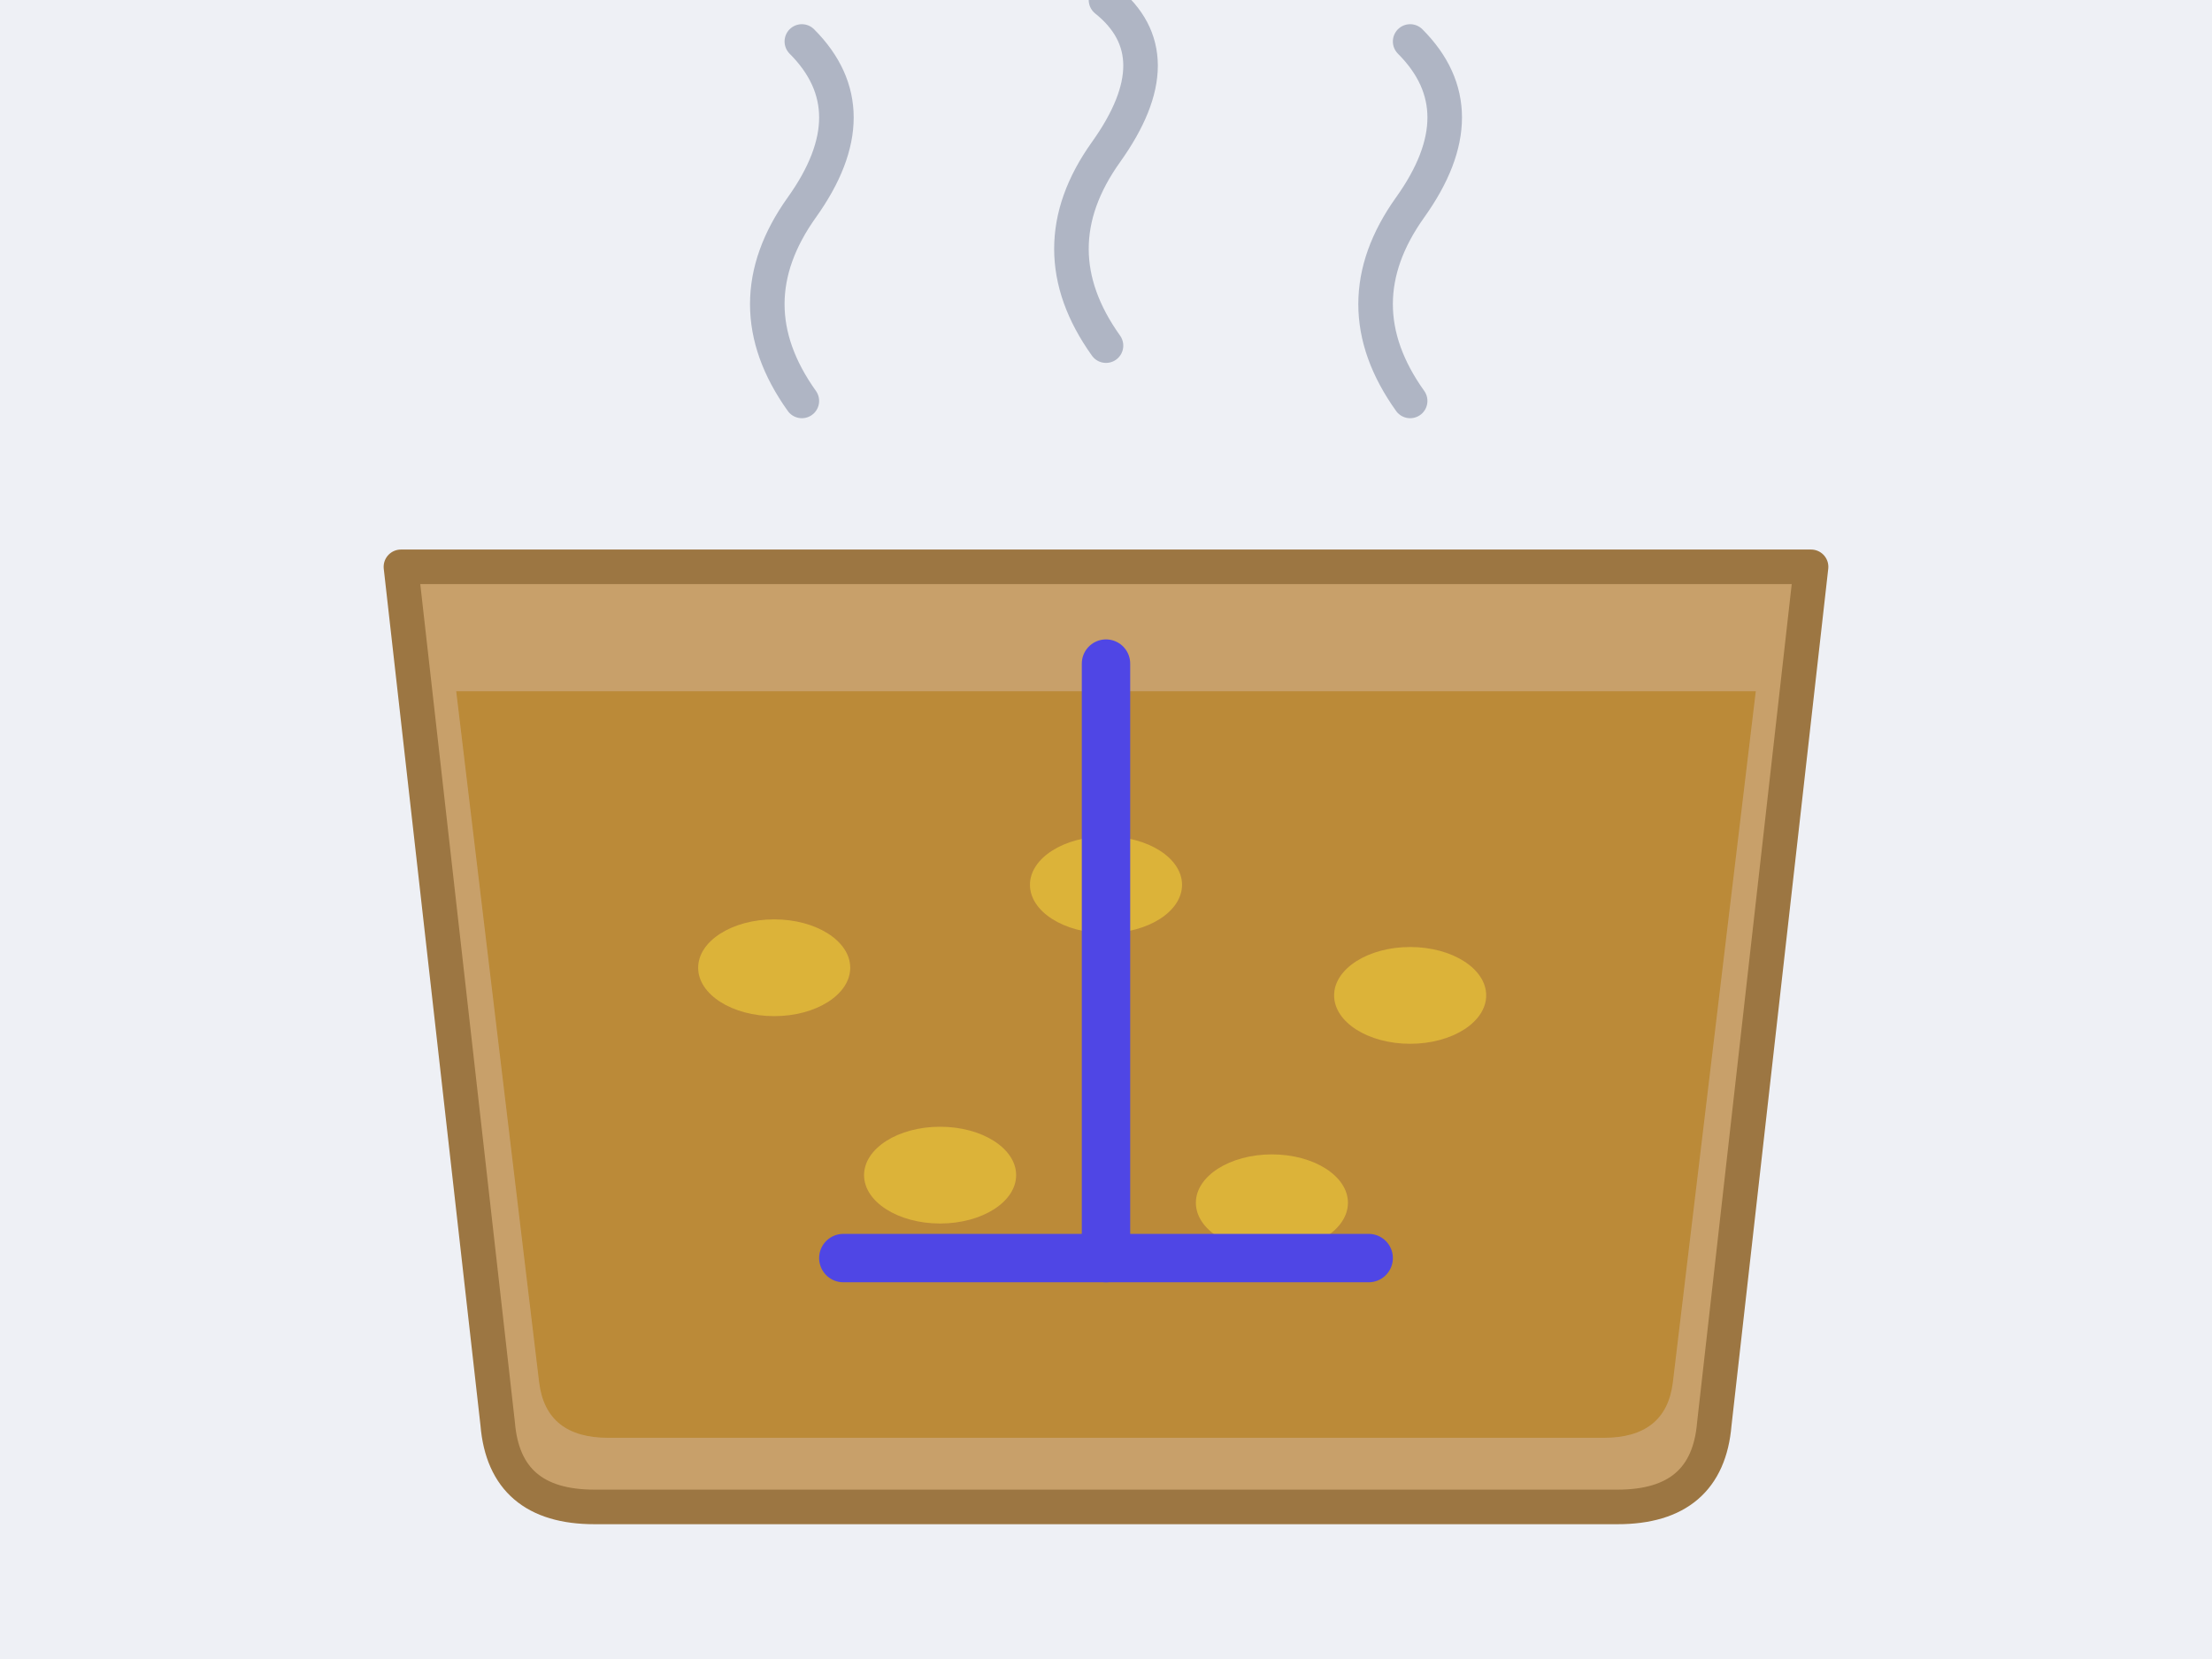
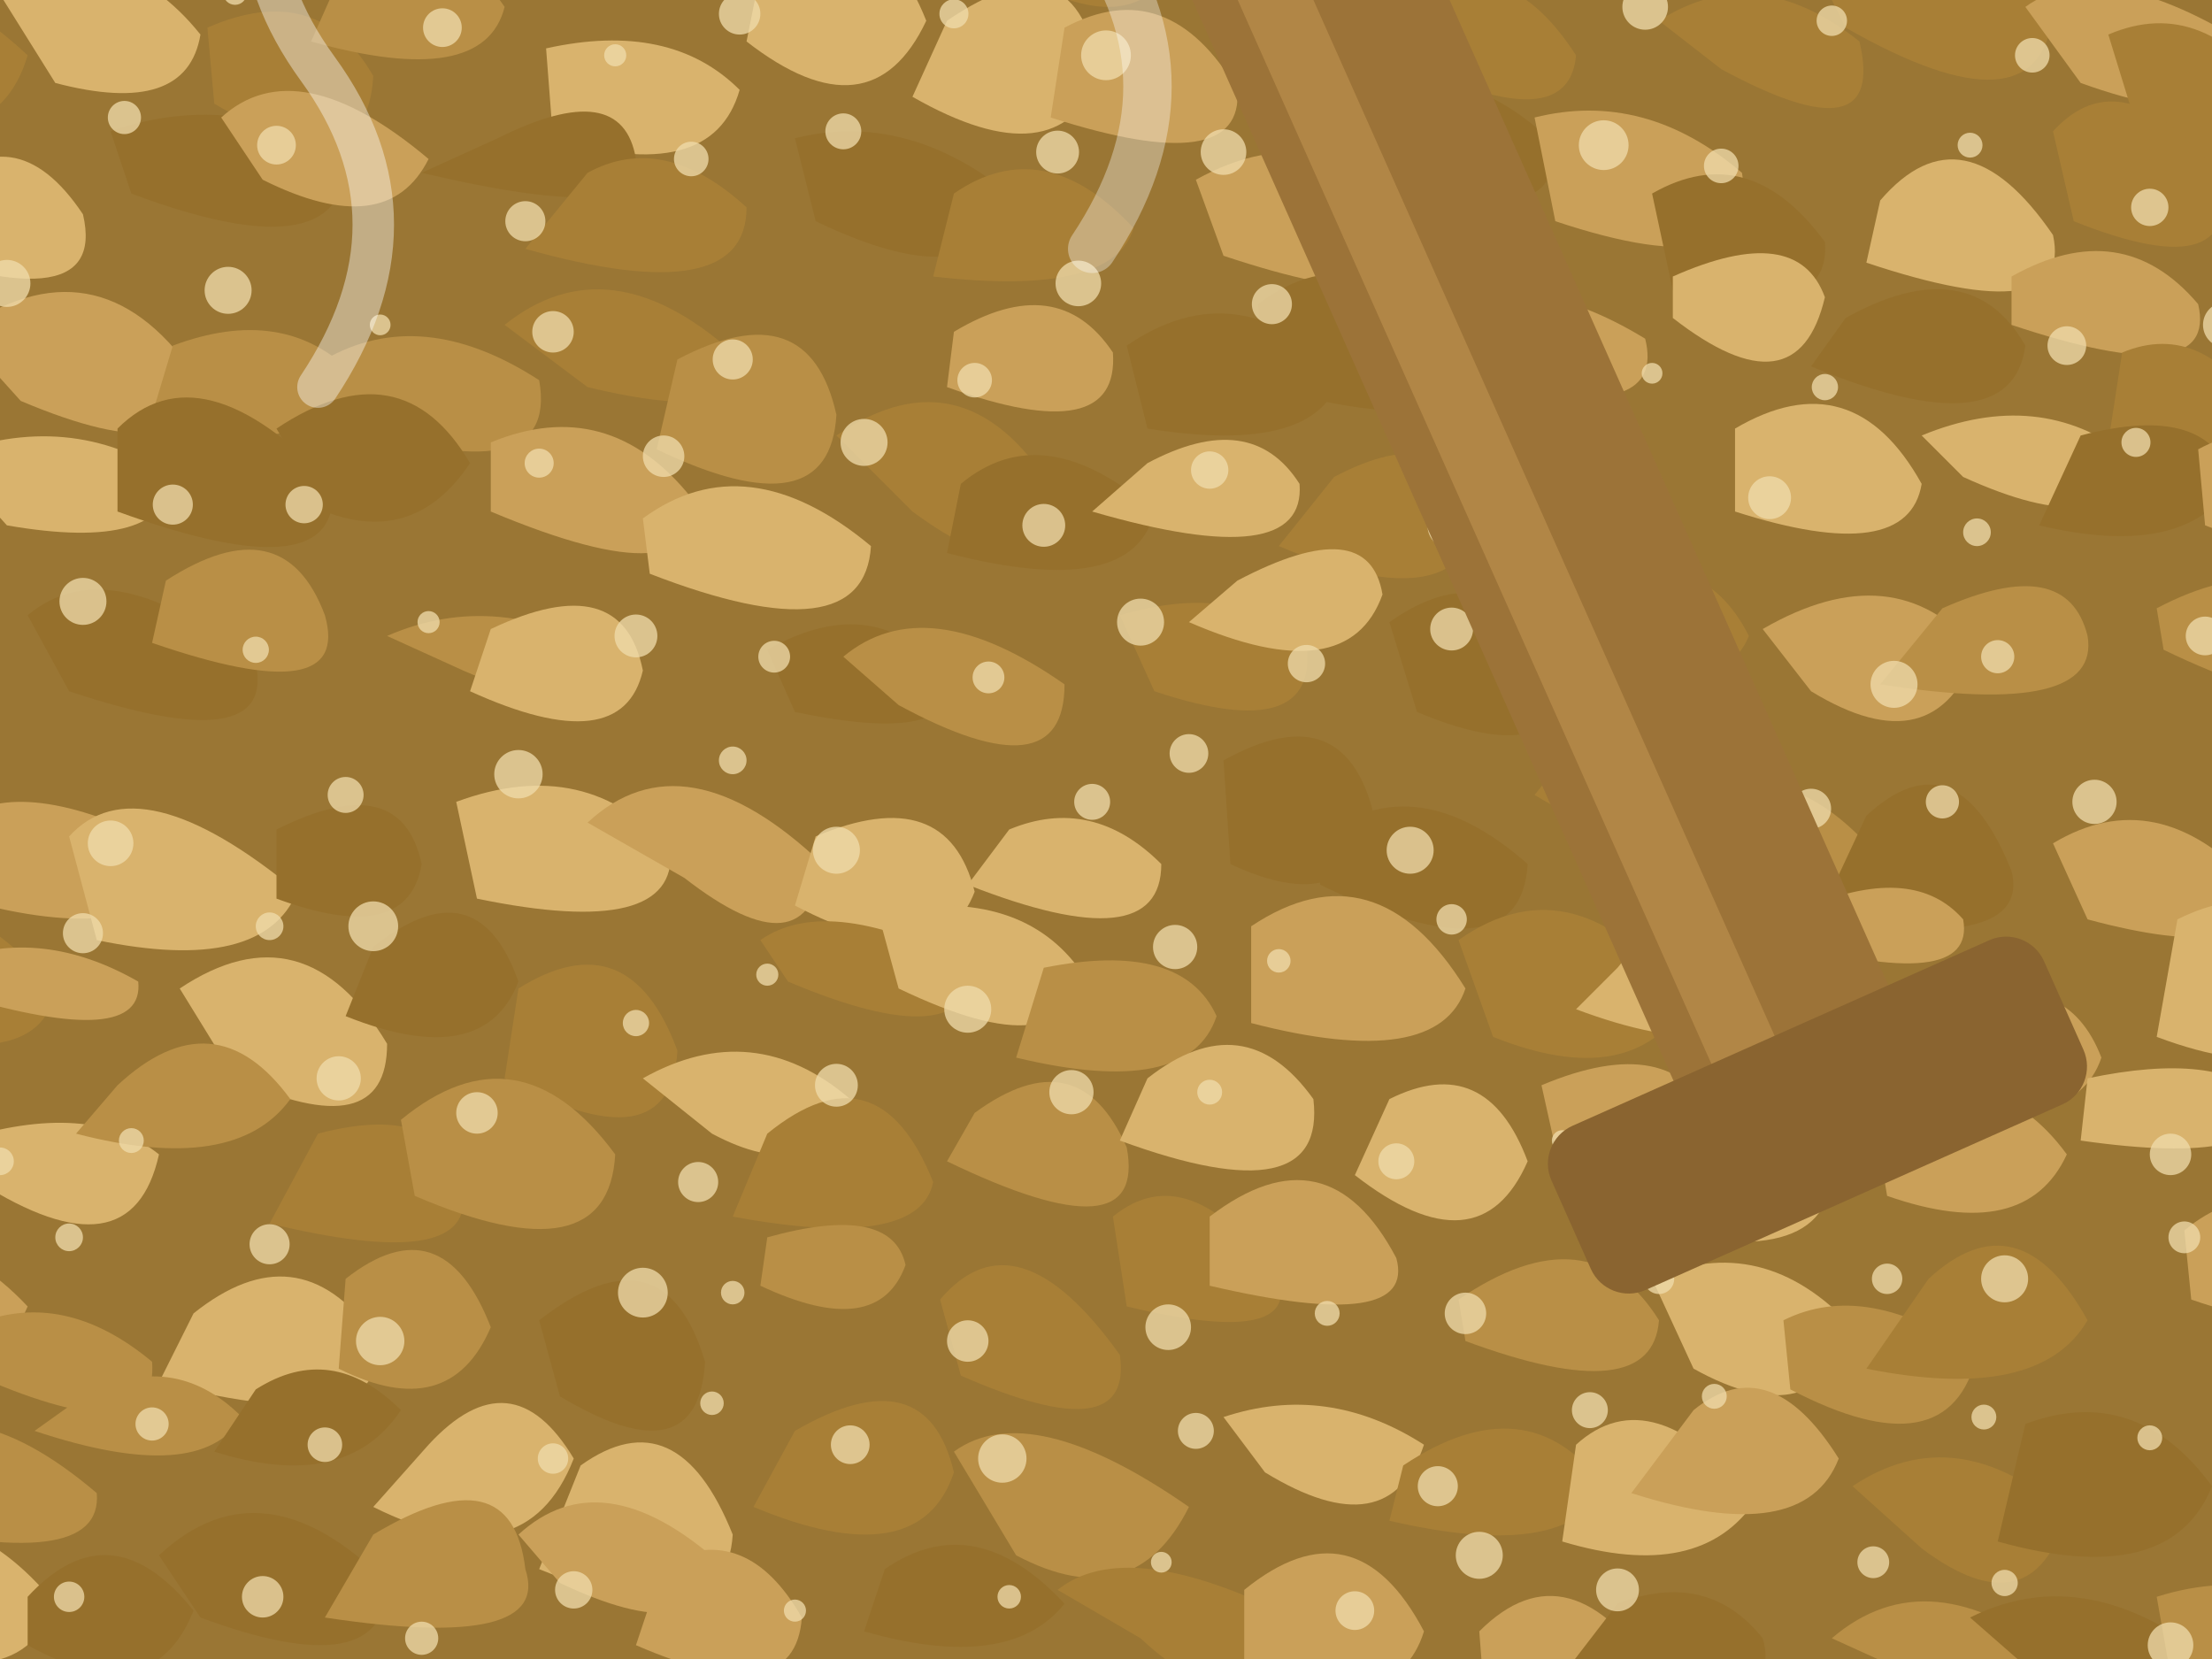
- <svg xmlns="http://www.w3.org/2000/svg" viewBox="0 0 320 240" role="img" aria-label="Ground malt stirred into hot water in a tun, with steam rising and a paddle turning">
-   <rect width="320" height="240" fill="#eef0f5" />
-   <g stroke="#9aa2b4" stroke-width="5" stroke-linecap="round" fill="none" opacity=".75">
-     <path d="M116 58 Q106 44 116 30 Q126 16 116 6" />
-     <path d="M160 50 Q150 36 160 22 Q170 8 160 0" />
-     <path d="M204 58 Q194 44 204 30 Q214 16 204 6" />
+ <svg xmlns="http://www.w3.org/2000/svg" viewBox="0 0 320 240" role="img" aria-label="The surface of hot mash filling the frame, a thick porridge of ground malt and water with a wooden paddle resting in it and steam lifting off">
+   <rect width="320" height="240" fill="#9a7634" />
+   <path d="M-16 -21 q10 -4 32 10 q-5 12 -21 3 Z" fill="#b98f46" />
+   <path d="M18 -23 q19 -9 22 7 q-8 15 -25 5 Z" fill="#caa059" />
+   <path d="M36 -18 q14 -13 33 2 q-1 11 -30 7 Z" fill="#a87f36" />
+   <path d="M62 -31 q14 -10 21 4 q-4 13 -26 5 Z" fill="#a87f36" />
+   <path d="M88 -29 q13 -12 28 6 q-4 11 -29 6 Z" fill="#96702c" />
+   <path d="M113 -19 q10 -6 23 5 q2 17 -30 8 Z" fill="#a87f36" />
+   <path d="M149 -15 q15 -9 22 7 q-5 15 -23 5 Z" fill="#a87f36" />
+   <path d="M166 -22 q13 -9 32 6 q4 13 -25 6 Z" fill="#96702c" />
+   <path d="M203 -16 q17 -13 26 5 q-4 17 -22 5 Z" fill="#96702c" />
+   <path d="M222 -25 q15 -11 21 6 q-0 12 -29 5 Z" fill="#a87f36" />
+   <path d="M251 -21 q18 -10 26 9 q-4 15 -27 6 Z" fill="#b98f46" />
+   <path d="M277 -27 q12 -7 31 7 q3 13 -25 5 Z" fill="#caa059" />
+   <path d="M301 -29 q16 -9 30 4 q-0 11 -32 7 Z" fill="#a87f36" />
+   <path d="M319 -23 q17 -13 31 7 q0 18 -26 2 Z" fill="#b98f46" />
+   <path d="M-28 -2 q16 -5 32 10 q-5 17 -30 7 Z" fill="#a87f36" />
+   <path d="M-2 -4 q19 -6 31 9 q-2 12 -21 7 Z" fill="#d9b36d" />
+   <path d="M30 4 q16 -7 24 7 q-1 17 -23 4 Z" fill="#a87f36" />
+   <path d="M49 -3 q16 -8 24 4 q-3 12 -28 5 Z" fill="#b98f46" />
+   <path d="M79 7 q18 -4 28 6 q-4 14 -27 7 Z" fill="#d9b36d" />
+   <path d="M110 -4 q16 -13 24 7 q-8 17 -26 3 Z" fill="#d9b36d" />
+   <path d="M137 3 q19 -13 22 8 q-6 15 -27 3 Z" fill="#d9b36d" />
+   <path d="M154 4 q15 -8 25 9 q1 13 -27 4 Z" fill="#caa059" />
+   <path d="M181 2 q16 -13 25 8 q-1 12 -22 7 Z" fill="#a87f36" />
+   <path d="M203 1 q14 -10 25 7 q-1 11 -20 3 Z" fill="#a87f36" />
+   <path d="M240 3 q14 -9 29 3 q4 17 -20 4 Z" fill="#a87f36" />
+   <path d="M263 -4 q16 -13 34 6 q-2 18 -30 2 Z" fill="#a87f36" />
+   <path d="M293 1 q11 -8 33 6 q-0 14 -25 5 Z" fill="#caa059" />
+   <path d="M305 5 q14 -6 25 10 q-7 17 -21 3 Z" fill="#a87f36" />
+   <path d="M-10 28 q12 -12 22 3 q4 17 -32 3 Z" fill="#d9b36d" />
+   <path d="M16 19 q17 -6 34 3 q1 18 -31 6 Z" fill="#96702c" />
+   <path d="M32 17 q11 -10 30 6 q-6 12 -24 3 Z" fill="#caa059" />
+   <path d="M72 20 q18 -9 20 3 q3 10 -31 2 Z" fill="#96702c" />
+   <path d="M85 25 q11 -6 23 5 q0 15 -32 6 Z" fill="#a87f36" />
+   <path d="M115 20 q16 -4 31 8 q-3 16 -28 4 Z" fill="#96702c" />
+   <path d="M138 28 q13 -9 26 5 q-3 10 -29 7 Z" fill="#a87f36" />
+   <path d="M173 26 q20 -11 32 9 q2 12 -28 2 Z" fill="#caa059" />
+   <path d="M191 15 q18 -9 33 5 q4 15 -26 5 Z" fill="#96702c" />
+   <path d="M222 17 q16 -4 30 8 q3 17 -27 7 Z" fill="#caa059" />
+   <path d="M239 28 q14 -8 25 7 q1 12 -22 7 Z" fill="#96702c" />
+   <path d="M272 29 q12 -14 25 5 q3 14 -27 4 Z" fill="#d9b36d" />
+   <path d="M297 19 q10 -11 24 6 q4 17 -21 7 Z" fill="#a87f36" />
+   <path d="M325 25 q11 -8 33 4 q-3 14 -29 7 Z" fill="#96702c" />
+   <path d="M-27 39 q19 -12 23 10 q-5 15 -30 7 Z" fill="#b98f46" />
+   <path d="M-6 48 q20 -14 34 6 q1 15 -25 4 Z" fill="#caa059" />
+   <path d="M25 50 q16 -6 26 4 q-4 14 -29 6 Z" fill="#b98f46" />
+   <path d="M47 52 q14 -8 31 3 q3 17 -29 6 Z" fill="#b98f46" />
+   <path d="M73 47 q15 -12 33 4 q4 11 -21 5 Z" fill="#a87f36" />
+   <path d="M98 52 q19 -10 23 8 q-1 17 -26 5 Z" fill="#b98f46" />
+   <path d="M138 48 q15 -9 23 3 q1 14 -24 5 Z" fill="#caa059" />
+   <path d="M163 50 q16 -11 31 4 q-3 12 -28 8 Z" fill="#96702c" />
+   <path d="M182 44 q16 -12 29 9 q1 11 -28 3 Z" fill="#96702c" />
+   <path d="M206 45 q14 -7 32 4 q3 12 -20 7 Z" fill="#caa059" />
+   <path d="M242 40 q18 -8 22 3 q-4 17 -22 3 Z" fill="#d9b36d" />
+   <path d="M267 46 q18 -10 26 4 q-2 15 -31 3 Z" fill="#96702c" />
+   <path d="M291 40 q16 -9 27 4 q3 13 -27 3 Z" fill="#caa059" />
+   <path d="M307 51 q12 -5 21 10 q-3 12 -23 3 Z" fill="#a87f36" />
+   <path d="M-8 66 q18 -7 33 3 q-1 11 -24 7 Z" fill="#d9b36d" />
+   <path d="M17 62 q12 -12 31 8 q2 16 -31 4 Z" fill="#96702c" />
+   <path d="M40 62 q18 -12 28 5 q-8 12 -21 7 Z" fill="#96702c" />
+   <path d="M71 64 q17 -7 29 8 q2 15 -29 2 Z" fill="#caa059" />
+   <path d="M93 75 q15 -11 33 4 q-1 16 -32 4 Z" fill="#d9b36d" />
+   <path d="M121 63 q19 -13 32 9 q-2 16 -21 2 Z" fill="#a87f36" />
+   <path d="M139 70 q12 -10 28 4 q-3 13 -30 6 Z" fill="#96702c" />
+   <path d="M166 67 q15 -8 22 3 q1 13 -30 4 Z" fill="#d9b36d" />
+   <path d="M193 69 q17 -9 21 6 q-3 15 -29 4 Z" fill="#a87f36" />
+   <path d="M216 74 q11 -7 26 7 q-4 15 -28 4 Z" fill="#caa059" />
+   <path d="M251 62 q17 -10 27 8 q-2 12 -27 4 Z" fill="#d9b36d" />
+   <path d="M278 63 q17 -7 30 3 q-2 13 -24 3 Z" fill="#d9b36d" />
+   <path d="M301 63 q19 -5 22 7 q-7 11 -28 6 Z" fill="#96702c" />
+   <path d="M318 65 q13 -7 22 6 q-3 12 -21 5 Z" fill="#caa059" />
+   <path d="M-28 99 q19 -7 27 8 q2 15 -30 8 Z" fill="#caa059" />
+   <path d="M4 89 q12 -10 33 7 q3 14 -27 4 Z" fill="#96702c" />
+   <path d="M24 84 q17 -11 23 5 q4 14 -25 4 Z" fill="#b98f46" />
+   <path d="M56 92 q16 -7 33 3 q1 12 -22 2 Z" fill="#b98f46" />
+   <path d="M71 91 q19 -9 22 6 q-3 13 -25 3 Z" fill="#d9b36d" />
+   <path d="M111 94 q16 -9 26 4 q2 10 -22 5 Z" fill="#96702c" />
+   <path d="M122 95 q12 -10 32 4 q-0 16 -24 3 Z" fill="#b98f46" />
+   <path d="M162 89 q17 -5 27 4 q2 15 -22 7 Z" fill="#a87f36" />
+   <path d="M179 84 q19 -10 21 2 q-5 14 -28 4 Z" fill="#d9b36d" />
+   <path d="M201 90 q17 -12 26 10 q-3 11 -22 3 Z" fill="#96702c" />
+   <path d="M229 84 q17 -6 24 8 q-4 10 -26 5 Z" fill="#a87f36" />
+   <path d="M255 91 q19 -11 31 3 q-6 17 -24 6 Z" fill="#caa059" />
+   <path d="M281 88 q18 -8 21 4 q2 12 -30 7 Z" fill="#b98f46" />
+   <path d="M312 88 q19 -10 29 4 q1 16 -28 2 Z" fill="#b98f46" />
+   <path d="M-5 118 q10 -6 32 6 q-4 13 -29 7 Z" fill="#caa059" />
+   <path d="M10 121 q10 -11 33 8 q-5 12 -29 7 Z" fill="#d9b36d" />
+   <path d="M40 120 q18 -9 21 5 q-2 12 -21 5 Z" fill="#96702c" />
+   <path d="M66 116 q19 -7 31 7 q1 13 -28 7 Z" fill="#d9b36d" />
+   <path d="M85 119 q14 -13 34 6 q-2 16 -20 2 Z" fill="#caa059" />
+   <path d="M118 121 q19 -8 23 8 q-5 13 -26 2 Z" fill="#d9b36d" />
+   <path d="M146 120 q12 -5 22 5 q0 14 -28 3 Z" fill="#d9b36d" />
+   <path d="M177 110 q18 -10 22 9 q-4 14 -21 6 Z" fill="#96702c" />
+   <path d="M190 122 q14 -12 31 3 q-1 17 -30 3 Z" fill="#96702c" />
+   <path d="M226 110 q10 -10 26 3 q-7 16 -30 2 Z" fill="#a87f36" />
+   <path d="M239 118 q16 -11 30 3 q1 13 -28 3 Z" fill="#b98f46" />
+   <path d="M270 118 q13 -12 21 8 q3 12 -28 7 Z" fill="#96702c" />
+   <path d="M297 122 q15 -9 29 6 q2 12 -24 5 Z" fill="#caa059" />
+   <path d="M332 112 q18 -10 23 9 q2 14 -22 5 Z" fill="#b98f46" />
+   <path d="M-24 136 q13 -14 32 7 q-2 14 -32 4 Z" fill="#a87f36" />
+   <path d="M-7 139 q13 -5 27 3 q1 10 -26 2 Z" fill="#caa059" />
+   <path d="M26 143 q18 -12 30 8 q0 15 -22 5 Z" fill="#d9b36d" />
+   <path d="M54 137 q15 -12 21 5 q-5 13 -25 5 Z" fill="#96702c" />
+   <path d="M75 143 q16 -10 23 9 q-1 17 -25 4 Z" fill="#a87f36" />
+   <path d="M110 136 q10 -7 31 4 q-1 13 -27 2 Z" fill="#a87f36" />
+   <path d="M127 132 q20 -4 29 8 q-1 15 -26 3 Z" fill="#d9b36d" />
+   <path d="M151 140 q20 -4 25 7 q-4 12 -29 6 Z" fill="#b98f46" />
+   <path d="M181 134 q18 -12 31 9 q-4 12 -31 5 Z" fill="#caa059" />
+   <path d="M211 136 q17 -12 33 9 q-8 13 -28 5 Z" fill="#a87f36" />
+   <path d="M234 140 q11 -14 23 3 q-5 12 -29 3 Z" fill="#d9b36d" />
+   <path d="M262 131 q15 -6 22 2 q2 11 -27 3 Z" fill="#caa059" />
+   <path d="M284 145 q15 -5 20 8 q-4 12 -29 7 Z" fill="#caa059" />
+   <path d="M315 133 q16 -8 24 9 q-3 17 -27 8 Z" fill="#d9b36d" />
+   <path d="M-6 165 q19 -6 29 2 q-4 18 -26 4 Z" fill="#d9b36d" />
+   <path d="M17 157 q14 -13 25 2 q-8 11 -31 5 Z" fill="#b98f46" />
+   <path d="M46 164 q19 -5 21 9 q1 11 -28 4 Z" fill="#a87f36" />
+   <path d="M58 162 q17 -14 31 5 q-1 18 -29 6 Z" fill="#b98f46" />
+   <path d="M93 156 q16 -9 30 3 q-5 13 -20 5 Z" fill="#d9b36d" />
+   <path d="M111 164 q16 -13 24 7 q-2 10 -29 5 Z" fill="#a87f36" />
+   <path d="M141 161 q15 -11 22 5 q3 16 -26 2 Z" fill="#b98f46" />
+   <path d="M166 156 q14 -11 24 3 q2 17 -28 6 Z" fill="#d9b36d" />
+   <path d="M201 159 q14 -7 20 9 q-7 16 -25 2 Z" fill="#d9b36d" />
+   <path d="M223 157 q19 -8 25 5 q-0 13 -23 4 Z" fill="#caa059" />
+   <path d="M244 163 q16 -9 21 6 q-0 16 -30 8 Z" fill="#d9b36d" />
+   <path d="M271 161 q17 -9 28 6 q-6 13 -26 6 Z" fill="#caa059" />
+   <path d="M302 156 q19 -4 26 3 q1 10 -27 6 Z" fill="#d9b36d" />
+   <path d="M326 155 q20 -12 30 3 q-0 17 -22 5 Z" fill="#a87f36" />
+   <path d="M-29 184 q18 -11 33 5 q-7 16 -23 8 Z" fill="#caa059" />
+   <path d="M-2 191 q12 -4 24 6 q1 13 -23 3 Z" fill="#b98f46" />
+   <path d="M28 190 q15 -12 26 3 q4 16 -31 7 Z" fill="#d9b36d" />
+   <path d="M50 185 q14 -11 21 7 q-6 14 -22 6 Z" fill="#b98f46" />
+   <path d="M78 191 q18 -14 24 6 q-1 17 -21 5 Z" fill="#96702c" />
+   <path d="M111 179 q18 -5 20 4 q-4 11 -21 3 Z" fill="#b98f46" />
+   <path d="M136 188 q11 -13 26 8 q2 14 -23 3 Z" fill="#a87f36" />
+   <path d="M161 176 q11 -9 24 9 q3 10 -22 4 Z" fill="#a87f36" />
+   <path d="M175 176 q17 -13 27 6 q3 11 -27 4 Z" fill="#caa059" />
+   <path d="M211 188 q19 -13 29 3 q-1 13 -28 3 Z" fill="#b98f46" />
+   <path d="M239 185 q16 -7 29 7 q-5 16 -23 6 Z" fill="#d9b36d" />
+   <path d="M258 191 q12 -6 28 5 q-4 17 -27 5 Z" fill="#b98f46" />
+   <path d="M279 185 q13 -12 23 6 q-7 12 -32 7 Z" fill="#a87f36" />
+   <path d="M316 178 q12 -10 25 3 q-1 15 -24 7 Z" fill="#caa059" />
+   <path d="M-18 211 q12 -12 32 5 q1 12 -32 4 Z" fill="#b98f46" />
+   <path d="M12 202 q13 -7 23 3 q-6 10 -30 2 Z" fill="#b98f46" />
+   <path d="M37 201 q11 -7 21 3 q-8 12 -27 6 Z" fill="#96702c" />
+   <path d="M62 209 q12 -13 21 2 q-7 18 -29 7 Z" fill="#d9b36d" />
+   <path d="M84 212 q14 -10 22 10 q-1 16 -28 5 Z" fill="#d9b36d" />
+   <path d="M115 207 q19 -11 23 6 q-5 15 -29 5 Z" fill="#a87f36" />
+   <path d="M138 210 q11 -8 34 8 q-8 16 -25 7 Z" fill="#b98f46" />
+   <path d="M177 205 q15 -5 29 4 q-5 15 -23 4 Z" fill="#d9b36d" />
+   <path d="M203 212 q18 -12 29 3 q-5 11 -31 5 Z" fill="#a87f36" />
+   <path d="M228 209 q11 -10 26 8 q-8 12 -28 6 Z" fill="#d9b36d" />
+   <path d="M245 204 q11 -9 21 7 q-5 13 -30 5 Z" fill="#caa059" />
+   <path d="M268 215 q15 -10 31 4 q-5 17 -21 5 Z" fill="#a87f36" />
+   <path d="M293 206 q16 -6 27 9 q-6 15 -31 8 Z" fill="#96702c" />
+   <path d="M331 204 q12 -7 32 3 q-0 17 -23 3 Z" fill="#b98f46" />
+   <path d="M-21 223 q15 -8 29 9 q-6 16 -31 2 Z" fill="#d9b36d" />
+   <path d="M4 231 q12 -13 24 2 q-6 15 -24 5 Z" fill="#96702c" />
+   <path d="M23 225 q15 -14 33 4 q-0 15 -27 5 Z" fill="#96702c" />
+   <path d="M54 222 q20 -12 22 5 q4 12 -29 7 Z" fill="#b98f46" />
+   <path d="M75 222 q12 -11 29 4 q-2 13 -23 3 Z" fill="#caa059" />
+   <path d="M96 226 q12 -6 20 8 q-1 14 -24 4 Z" fill="#caa059" />
+   <path d="M128 227 q13 -9 26 5 q-8 10 -29 4 Z" fill="#96702c" />
+   <path d="M153 230 q10 -8 34 4 q-6 18 -22 3 Z" fill="#a87f36" />
+   <path d="M180 230 q16 -13 26 6 q-4 13 -26 7 Z" fill="#caa059" />
+   <path d="M214 236 q13 -13 26 7 q-8 15 -25 6 Z" fill="#caa059" />
+   <path d="M234 232 q13 -5 21 5 q4 13 -31 8 Z" fill="#96702c" />
+   <path d="M265 237 q14 -12 33 3 q-5 17 -22 2 Z" fill="#b98f46" />
+   <path d="M285 234 q14 -7 29 2 q3 14 -21 5 Z" fill="#96702c" />
+   <path d="M312 231 q19 -6 34 9 q-4 14 -31 8 Z" fill="#b98f46" />
+   <circle cx="-8" cy="-19" r="1.5" fill="#f0dcac" opacity=".75" />
+   <circle cx="29" cy="-16" r="3.6" fill="#f0dcac" opacity=".75" />
+   <circle cx="43" cy="-26" r="1.6" fill="#f0dcac" opacity=".75" />
+   <circle cx="68" cy="-29" r="3.0" fill="#f0dcac" opacity=".75" />
+   <circle cx="97" cy="-16" r="3.1" fill="#f0dcac" opacity=".75" />
+   <circle cx="123" cy="-26" r="2.2" fill="#f0dcac" opacity=".75" />
+   <circle cx="143" cy="-19" r="1.9" fill="#f0dcac" opacity=".75" />
+   <circle cx="171" cy="-15" r="2.4" fill="#f0dcac" opacity=".75" />
+   <circle cx="210" cy="-13" r="2.9" fill="#f0dcac" opacity=".75" />
+   <circle cx="225" cy="-27" r="2.0" fill="#f0dcac" opacity=".75" />
+   <circle cx="259" cy="-21" r="2.1" fill="#f0dcac" opacity=".75" />
+   <circle cx="273" cy="-23" r="2.3" fill="#f0dcac" opacity=".75" />
+   <circle cx="300" cy="-25" r="2.1" fill="#f0dcac" opacity=".75" />
+   <circle cx="332" cy="-21" r="2.7" fill="#f0dcac" opacity=".75" />
+   <circle cx="-12" cy="-1" r="1.7" fill="#f0dcac" opacity=".75" />
+   <circle cx="5" cy="-3" r="2.7" fill="#f0dcac" opacity=".75" />
+   <circle cx="34" cy="-1" r="1.7" fill="#f0dcac" opacity=".75" />
+   <circle cx="64" cy="4" r="2.8" fill="#f0dcac" opacity=".75" />
+   <circle cx="89" cy="8" r="1.6" fill="#f0dcac" opacity=".75" />
+   <circle cx="107" cy="2" r="3.0" fill="#f0dcac" opacity=".75" />
+   <circle cx="138" cy="2" r="2.1" fill="#f0dcac" opacity=".75" />
+   <circle cx="160" cy="8" r="3.6" fill="#f0dcac" opacity=".75" />
+   <circle cx="190" cy="1" r="1.8" fill="#f0dcac" opacity=".75" />
+   <circle cx="218" cy="-3" r="2.8" fill="#f0dcac" opacity=".75" />
+   <circle cx="238" cy="1" r="3.3" fill="#f0dcac" opacity=".75" />
+   <circle cx="265" cy="3" r="2.2" fill="#f0dcac" opacity=".75" />
+   <circle cx="294" cy="8" r="2.5" fill="#f0dcac" opacity=".75" />
+   <circle cx="327" cy="1" r="2.5" fill="#f0dcac" opacity=".75" />
+   <circle cx="-3" cy="25" r="2.9" fill="#f0dcac" opacity=".75" />
+   <circle cx="18" cy="17" r="2.4" fill="#f0dcac" opacity=".75" />
+   <circle cx="40" cy="21" r="2.8" fill="#f0dcac" opacity=".75" />
+   <circle cx="76" cy="32" r="2.9" fill="#f0dcac" opacity=".75" />
+   <circle cx="100" cy="23" r="2.5" fill="#f0dcac" opacity=".75" />
+   <circle cx="122" cy="19" r="2.6" fill="#f0dcac" opacity=".75" />
+   <circle cx="153" cy="22" r="3.1" fill="#f0dcac" opacity=".75" />
+   <circle cx="177" cy="22" r="3.3" fill="#f0dcac" opacity=".75" />
+   <circle cx="195" cy="21" r="2.2" fill="#f0dcac" opacity=".75" />
+   <circle cx="232" cy="21" r="3.6" fill="#f0dcac" opacity=".75" />
+   <circle cx="249" cy="24" r="2.5" fill="#f0dcac" opacity=".75" />
+   <circle cx="285" cy="21" r="1.8" fill="#f0dcac" opacity=".75" />
+   <circle cx="311" cy="30" r="2.7" fill="#f0dcac" opacity=".75" />
+   <circle cx="339" cy="23" r="2.4" fill="#f0dcac" opacity=".75" />
+   <circle cx="-18" cy="42" r="3.2" fill="#f0dcac" opacity=".75" />
+   <circle cx="1" cy="41" r="3.4" fill="#f0dcac" opacity=".75" />
+   <circle cx="33" cy="42" r="3.4" fill="#f0dcac" opacity=".75" />
+   <circle cx="55" cy="47" r="1.5" fill="#f0dcac" opacity=".75" />
+   <circle cx="80" cy="48" r="3.0" fill="#f0dcac" opacity=".75" />
+   <circle cx="106" cy="52" r="2.9" fill="#f0dcac" opacity=".75" />
+   <circle cx="141" cy="55" r="2.5" fill="#f0dcac" opacity=".75" />
+   <circle cx="156" cy="41" r="3.3" fill="#f0dcac" opacity=".75" />
+   <circle cx="184" cy="44" r="2.9" fill="#f0dcac" opacity=".75" />
+   <circle cx="220" cy="52" r="2.7" fill="#f0dcac" opacity=".75" />
+   <circle cx="239" cy="54" r="1.5" fill="#f0dcac" opacity=".75" />
+   <circle cx="264" cy="56" r="1.9" fill="#f0dcac" opacity=".75" />
+   <circle cx="299" cy="50" r="2.8" fill="#f0dcac" opacity=".75" />
+   <circle cx="322" cy="47" r="3.3" fill="#f0dcac" opacity=".75" />
+   <circle cx="-12" cy="68" r="3.1" fill="#f0dcac" opacity=".75" />
+   <circle cx="25" cy="73" r="2.9" fill="#f0dcac" opacity=".75" />
+   <circle cx="44" cy="73" r="2.7" fill="#f0dcac" opacity=".75" />
+   <circle cx="78" cy="67" r="2.1" fill="#f0dcac" opacity=".75" />
+   <circle cx="96" cy="66" r="3.0" fill="#f0dcac" opacity=".75" />
+   <circle cx="125" cy="64" r="3.4" fill="#f0dcac" opacity=".75" />
+   <circle cx="151" cy="76" r="3.1" fill="#f0dcac" opacity=".75" />
+   <circle cx="175" cy="68" r="2.7" fill="#f0dcac" opacity=".75" />
+   <circle cx="210" cy="76" r="3.5" fill="#f0dcac" opacity=".75" />
+   <circle cx="230" cy="72" r="2.1" fill="#f0dcac" opacity=".75" />
+   <circle cx="256" cy="72" r="3.1" fill="#f0dcac" opacity=".75" />
+   <circle cx="286" cy="77" r="2.0" fill="#f0dcac" opacity=".75" />
+   <circle cx="309" cy="64" r="2.1" fill="#f0dcac" opacity=".75" />
+   <circle cx="335" cy="63" r="3.3" fill="#f0dcac" opacity=".75" />
+   <circle cx="-17" cy="90" r="2.4" fill="#f0dcac" opacity=".75" />
+   <circle cx="12" cy="87" r="3.4" fill="#f0dcac" opacity=".75" />
+   <circle cx="37" cy="94" r="1.9" fill="#f0dcac" opacity=".75" />
+   <circle cx="62" cy="90" r="1.6" fill="#f0dcac" opacity=".75" />
+   <circle cx="92" cy="92" r="3.1" fill="#f0dcac" opacity=".75" />
+   <circle cx="112" cy="95" r="2.3" fill="#f0dcac" opacity=".75" />
+   <circle cx="143" cy="98" r="2.3" fill="#f0dcac" opacity=".75" />
+   <circle cx="165" cy="90" r="3.4" fill="#f0dcac" opacity=".75" />
+   <circle cx="189" cy="96" r="2.7" fill="#f0dcac" opacity=".75" />
+   <circle cx="210" cy="91" r="3.1" fill="#f0dcac" opacity=".75" />
+   <circle cx="243" cy="90" r="1.8" fill="#f0dcac" opacity=".75" />
+   <circle cx="274" cy="99" r="3.4" fill="#f0dcac" opacity=".75" />
+   <circle cx="289" cy="95" r="2.4" fill="#f0dcac" opacity=".75" />
+   <circle cx="319" cy="92" r="2.8" fill="#f0dcac" opacity=".75" />
+   <circle cx="-4" cy="110" r="1.6" fill="#f0dcac" opacity=".75" />
+   <circle cx="16" cy="122" r="3.3" fill="#f0dcac" opacity=".75" />
+   <circle cx="50" cy="115" r="2.6" fill="#f0dcac" opacity=".75" />
+   <circle cx="75" cy="112" r="3.5" fill="#f0dcac" opacity=".75" />
+   <circle cx="106" cy="110" r="2.0" fill="#f0dcac" opacity=".75" />
+   <circle cx="121" cy="123" r="3.4" fill="#f0dcac" opacity=".75" />
+   <circle cx="158" cy="116" r="2.6" fill="#f0dcac" opacity=".75" />
+   <circle cx="172" cy="109" r="2.8" fill="#f0dcac" opacity=".75" />
+   <circle cx="204" cy="123" r="3.4" fill="#f0dcac" opacity=".75" />
+   <circle cx="230" cy="110" r="2.7" fill="#f0dcac" opacity=".75" />
+   <circle cx="262" cy="117" r="2.9" fill="#f0dcac" opacity=".75" />
+   <circle cx="281" cy="116" r="2.4" fill="#f0dcac" opacity=".75" />
+   <circle cx="303" cy="116" r="3.2" fill="#f0dcac" opacity=".75" />
+   <circle cx="337" cy="110" r="2.0" fill="#f0dcac" opacity=".75" />
+   <circle cx="-25" cy="133" r="1.5" fill="#f0dcac" opacity=".75" />
+   <circle cx="12" cy="135" r="2.9" fill="#f0dcac" opacity=".75" />
+   <circle cx="39" cy="134" r="2.0" fill="#f0dcac" opacity=".75" />
+   <circle cx="54" cy="134" r="3.6" fill="#f0dcac" opacity=".75" />
+   <circle cx="92" cy="148" r="1.9" fill="#f0dcac" opacity=".75" />
+   <circle cx="111" cy="141" r="1.6" fill="#f0dcac" opacity=".75" />
+   <circle cx="140" cy="146" r="3.4" fill="#f0dcac" opacity=".75" />
+   <circle cx="170" cy="137" r="3.2" fill="#f0dcac" opacity=".75" />
+   <circle cx="185" cy="139" r="1.7" fill="#f0dcac" opacity=".75" />
+   <circle cx="210" cy="133" r="2.2" fill="#f0dcac" opacity=".75" />
+   <circle cx="246" cy="141" r="1.9" fill="#f0dcac" opacity=".75" />
+   <circle cx="265" cy="138" r="1.7" fill="#f0dcac" opacity=".75" />
+   <circle cx="289" cy="147" r="3.1" fill="#f0dcac" opacity=".75" />
+   <circle cx="323" cy="133" r="2.6" fill="#f0dcac" opacity=".75" />
+   <circle cx="-0" cy="168" r="2.0" fill="#f0dcac" opacity=".75" />
+   <circle cx="19" cy="165" r="1.8" fill="#f0dcac" opacity=".75" />
+   <circle cx="49" cy="156" r="3.2" fill="#f0dcac" opacity=".75" />
+   <circle cx="69" cy="161" r="3.0" fill="#f0dcac" opacity=".75" />
+   <circle cx="101" cy="171" r="2.9" fill="#f0dcac" opacity=".75" />
+   <circle cx="121" cy="157" r="3.1" fill="#f0dcac" opacity=".75" />
+   <circle cx="155" cy="158" r="3.2" fill="#f0dcac" opacity=".75" />
+   <circle cx="175" cy="158" r="1.8" fill="#f0dcac" opacity=".75" />
+   <circle cx="202" cy="168" r="2.6" fill="#f0dcac" opacity=".75" />
+   <circle cx="226" cy="165" r="1.5" fill="#f0dcac" opacity=".75" />
+   <circle cx="259" cy="166" r="2.5" fill="#f0dcac" opacity=".75" />
+   <circle cx="274" cy="161" r="3.4" fill="#f0dcac" opacity=".75" />
+   <circle cx="314" cy="167" r="3.0" fill="#f0dcac" opacity=".75" />
+   <circle cx="341" cy="159" r="3.3" fill="#f0dcac" opacity=".75" />
+   <circle cx="-11" cy="191" r="2.0" fill="#f0dcac" opacity=".75" />
+   <circle cx="10" cy="179" r="2.0" fill="#f0dcac" opacity=".75" />
+   <circle cx="39" cy="180" r="2.9" fill="#f0dcac" opacity=".75" />
+   <circle cx="55" cy="194" r="3.5" fill="#f0dcac" opacity=".75" />
+   <circle cx="93" cy="187" r="3.6" fill="#f0dcac" opacity=".75" />
+   <circle cx="106" cy="187" r="1.7" fill="#f0dcac" opacity=".75" />
+   <circle cx="140" cy="194" r="3.0" fill="#f0dcac" opacity=".75" />
+   <circle cx="169" cy="192" r="3.3" fill="#f0dcac" opacity=".75" />
+   <circle cx="192" cy="190" r="1.8" fill="#f0dcac" opacity=".75" />
+   <circle cx="212" cy="190" r="3.0" fill="#f0dcac" opacity=".75" />
+   <circle cx="240" cy="185" r="2.2" fill="#f0dcac" opacity=".75" />
+   <circle cx="273" cy="185" r="2.2" fill="#f0dcac" opacity=".75" />
+   <circle cx="290" cy="185" r="3.4" fill="#f0dcac" opacity=".75" />
+   <circle cx="316" cy="179" r="2.3" fill="#f0dcac" opacity=".75" />
+   <circle cx="-7" cy="215" r="2.6" fill="#f0dcac" opacity=".75" />
+   <circle cx="22" cy="206" r="2.4" fill="#f0dcac" opacity=".75" />
+   <circle cx="47" cy="209" r="2.5" fill="#f0dcac" opacity=".75" />
+   <circle cx="80" cy="211" r="2.2" fill="#f0dcac" opacity=".75" />
+   <circle cx="103" cy="203" r="1.7" fill="#f0dcac" opacity=".75" />
+   <circle cx="123" cy="209" r="2.8" fill="#f0dcac" opacity=".75" />
+   <circle cx="145" cy="211" r="3.5" fill="#f0dcac" opacity=".75" />
+   <circle cx="173" cy="207" r="2.6" fill="#f0dcac" opacity=".75" />
+   <circle cx="208" cy="215" r="2.9" fill="#f0dcac" opacity=".75" />
+   <circle cx="230" cy="204" r="2.6" fill="#f0dcac" opacity=".75" />
+   <circle cx="248" cy="202" r="1.8" fill="#f0dcac" opacity=".75" />
+   <circle cx="287" cy="205" r="1.8" fill="#f0dcac" opacity=".75" />
+   <circle cx="311" cy="208" r="1.8" fill="#f0dcac" opacity=".75" />
+   <circle cx="335" cy="217" r="1.5" fill="#f0dcac" opacity=".75" />
+   <circle cx="-10" cy="233" r="3.1" fill="#f0dcac" opacity=".75" />
+   <circle cx="10" cy="231" r="2.2" fill="#f0dcac" opacity=".75" />
+   <circle cx="38" cy="231" r="3.0" fill="#f0dcac" opacity=".75" />
+   <circle cx="61" cy="237" r="2.4" fill="#f0dcac" opacity=".75" />
+   <circle cx="83" cy="230" r="2.7" fill="#f0dcac" opacity=".75" />
+   <circle cx="115" cy="233" r="1.6" fill="#f0dcac" opacity=".75" />
+   <circle cx="146" cy="231" r="1.7" fill="#f0dcac" opacity=".75" />
+   <circle cx="168" cy="226" r="1.5" fill="#f0dcac" opacity=".75" />
+   <circle cx="196" cy="233" r="2.8" fill="#f0dcac" opacity=".75" />
+   <circle cx="214" cy="225" r="3.4" fill="#f0dcac" opacity=".75" />
+   <circle cx="234" cy="230" r="3.1" fill="#f0dcac" opacity=".75" />
+   <circle cx="271" cy="226" r="2.3" fill="#f0dcac" opacity=".75" />
+   <circle cx="290" cy="229" r="1.9" fill="#f0dcac" opacity=".75" />
+   <circle cx="314" cy="238" r="3.3" fill="#f0dcac" opacity=".75" />
+   <g transform="rotate(-24 250 120)">
+     <rect x="228" y="-40" width="34" height="200" rx="8" fill="#9c7338" />
+     <rect x="234" y="-40" width="10" height="200" fill="#bb8e4c" opacity=".7" />
+     <rect x="206" y="150" width="78" height="26" rx="6" fill="#8a6430" />
  </g>
-   <path d="M58 82 L72 206 Q73 218 86 218 L234 218 Q247 218 248 206 L262 82 Z" fill="#c8a06a" stroke="#9c7642" stroke-width="5" stroke-linejoin="round" />
-   <path d="M66 100 L78 200 Q79 208 88 208 L232 208 Q241 208 242 200 L254 100 Z" fill="#b8862f" opacity=".85" />
-   <g fill="#e0b73a" opacity=".9">
-     <ellipse cx="112" cy="140" rx="11" ry="7" />
-     <ellipse cx="160" cy="128" rx="11" ry="7" />
-     <ellipse cx="204" cy="144" rx="11" ry="7" />
-     <ellipse cx="136" cy="170" rx="11" ry="7" />
-     <ellipse cx="184" cy="174" rx="11" ry="7" />
-   </g>
-   <g stroke="#4f46e5" stroke-width="7" stroke-linecap="round" fill="none">
-     <path d="M160 96 L160 182" />
-     <path d="M122 182 L198 182" />
-   </g>
+   <path d="M46 56 q16 -24 0 -46 q-16 -22 0 -44" stroke="#fff" stroke-width="6" fill="none" opacity=".4" stroke-linecap="round" />
+   <path d="M158 36 q16 -24 0 -46 q-16 -22 0 -44" stroke="#fff" stroke-width="7" fill="none" opacity=".34" stroke-linecap="round" />
</svg>
